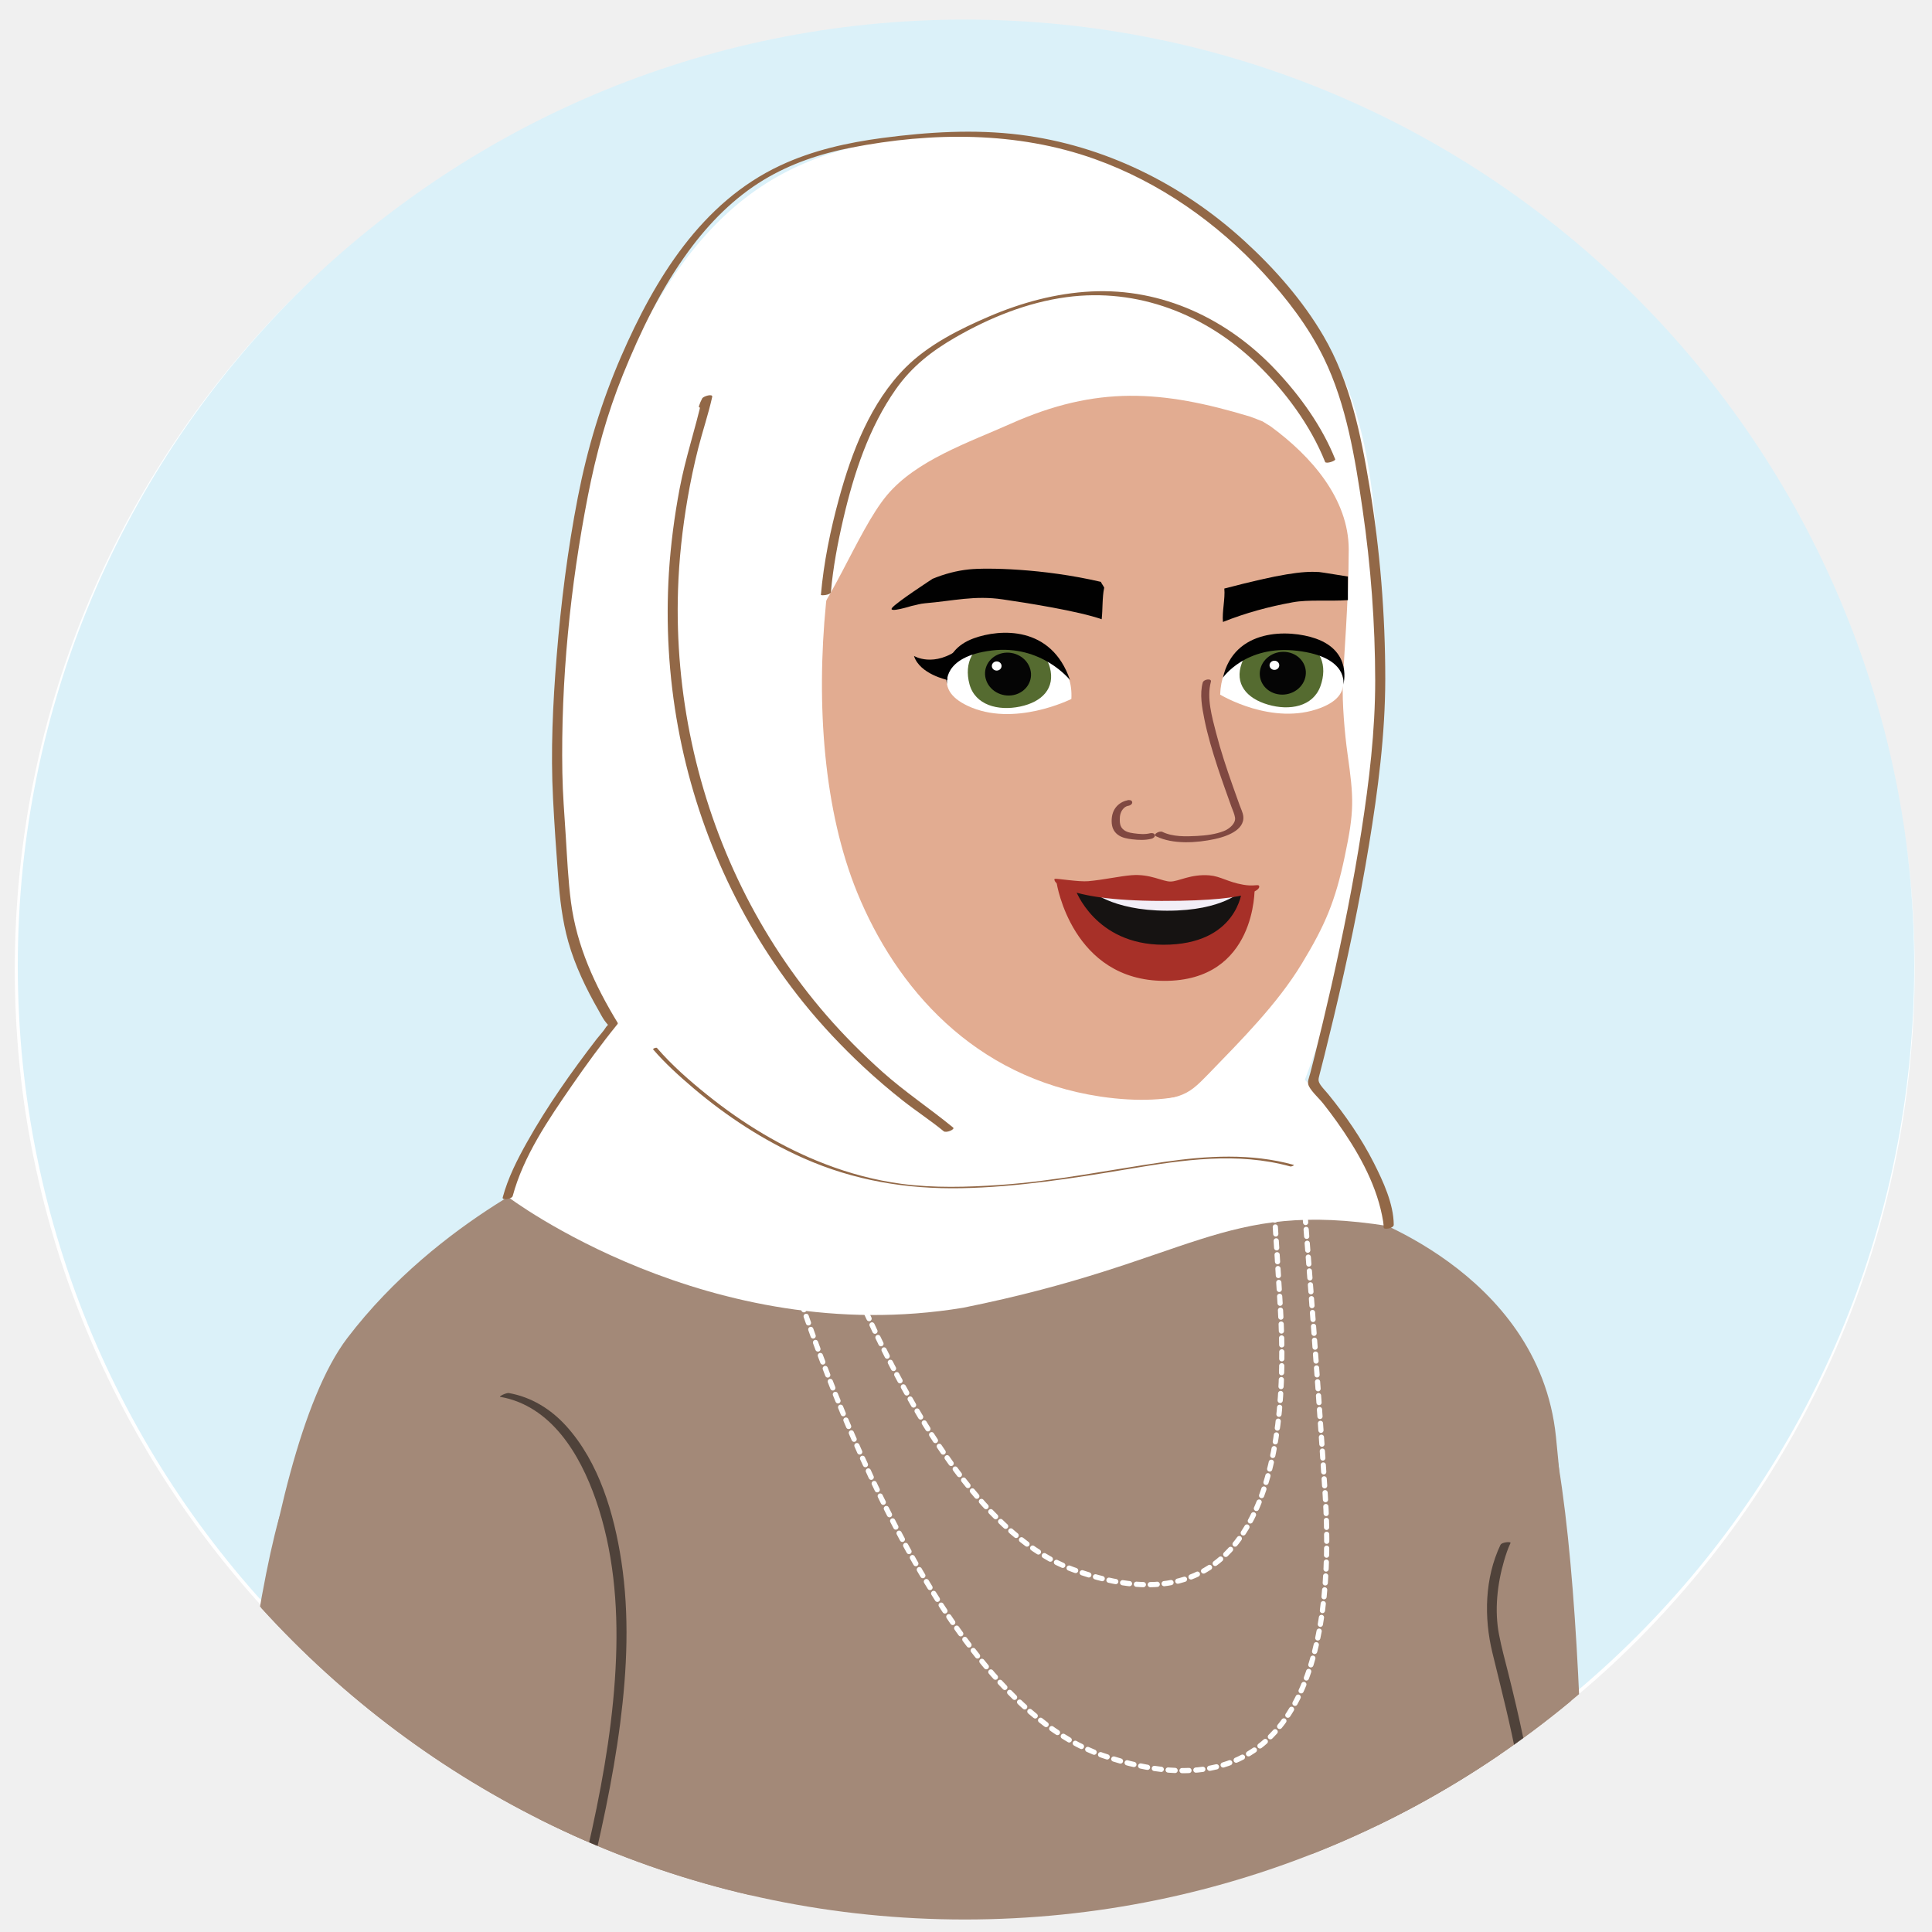
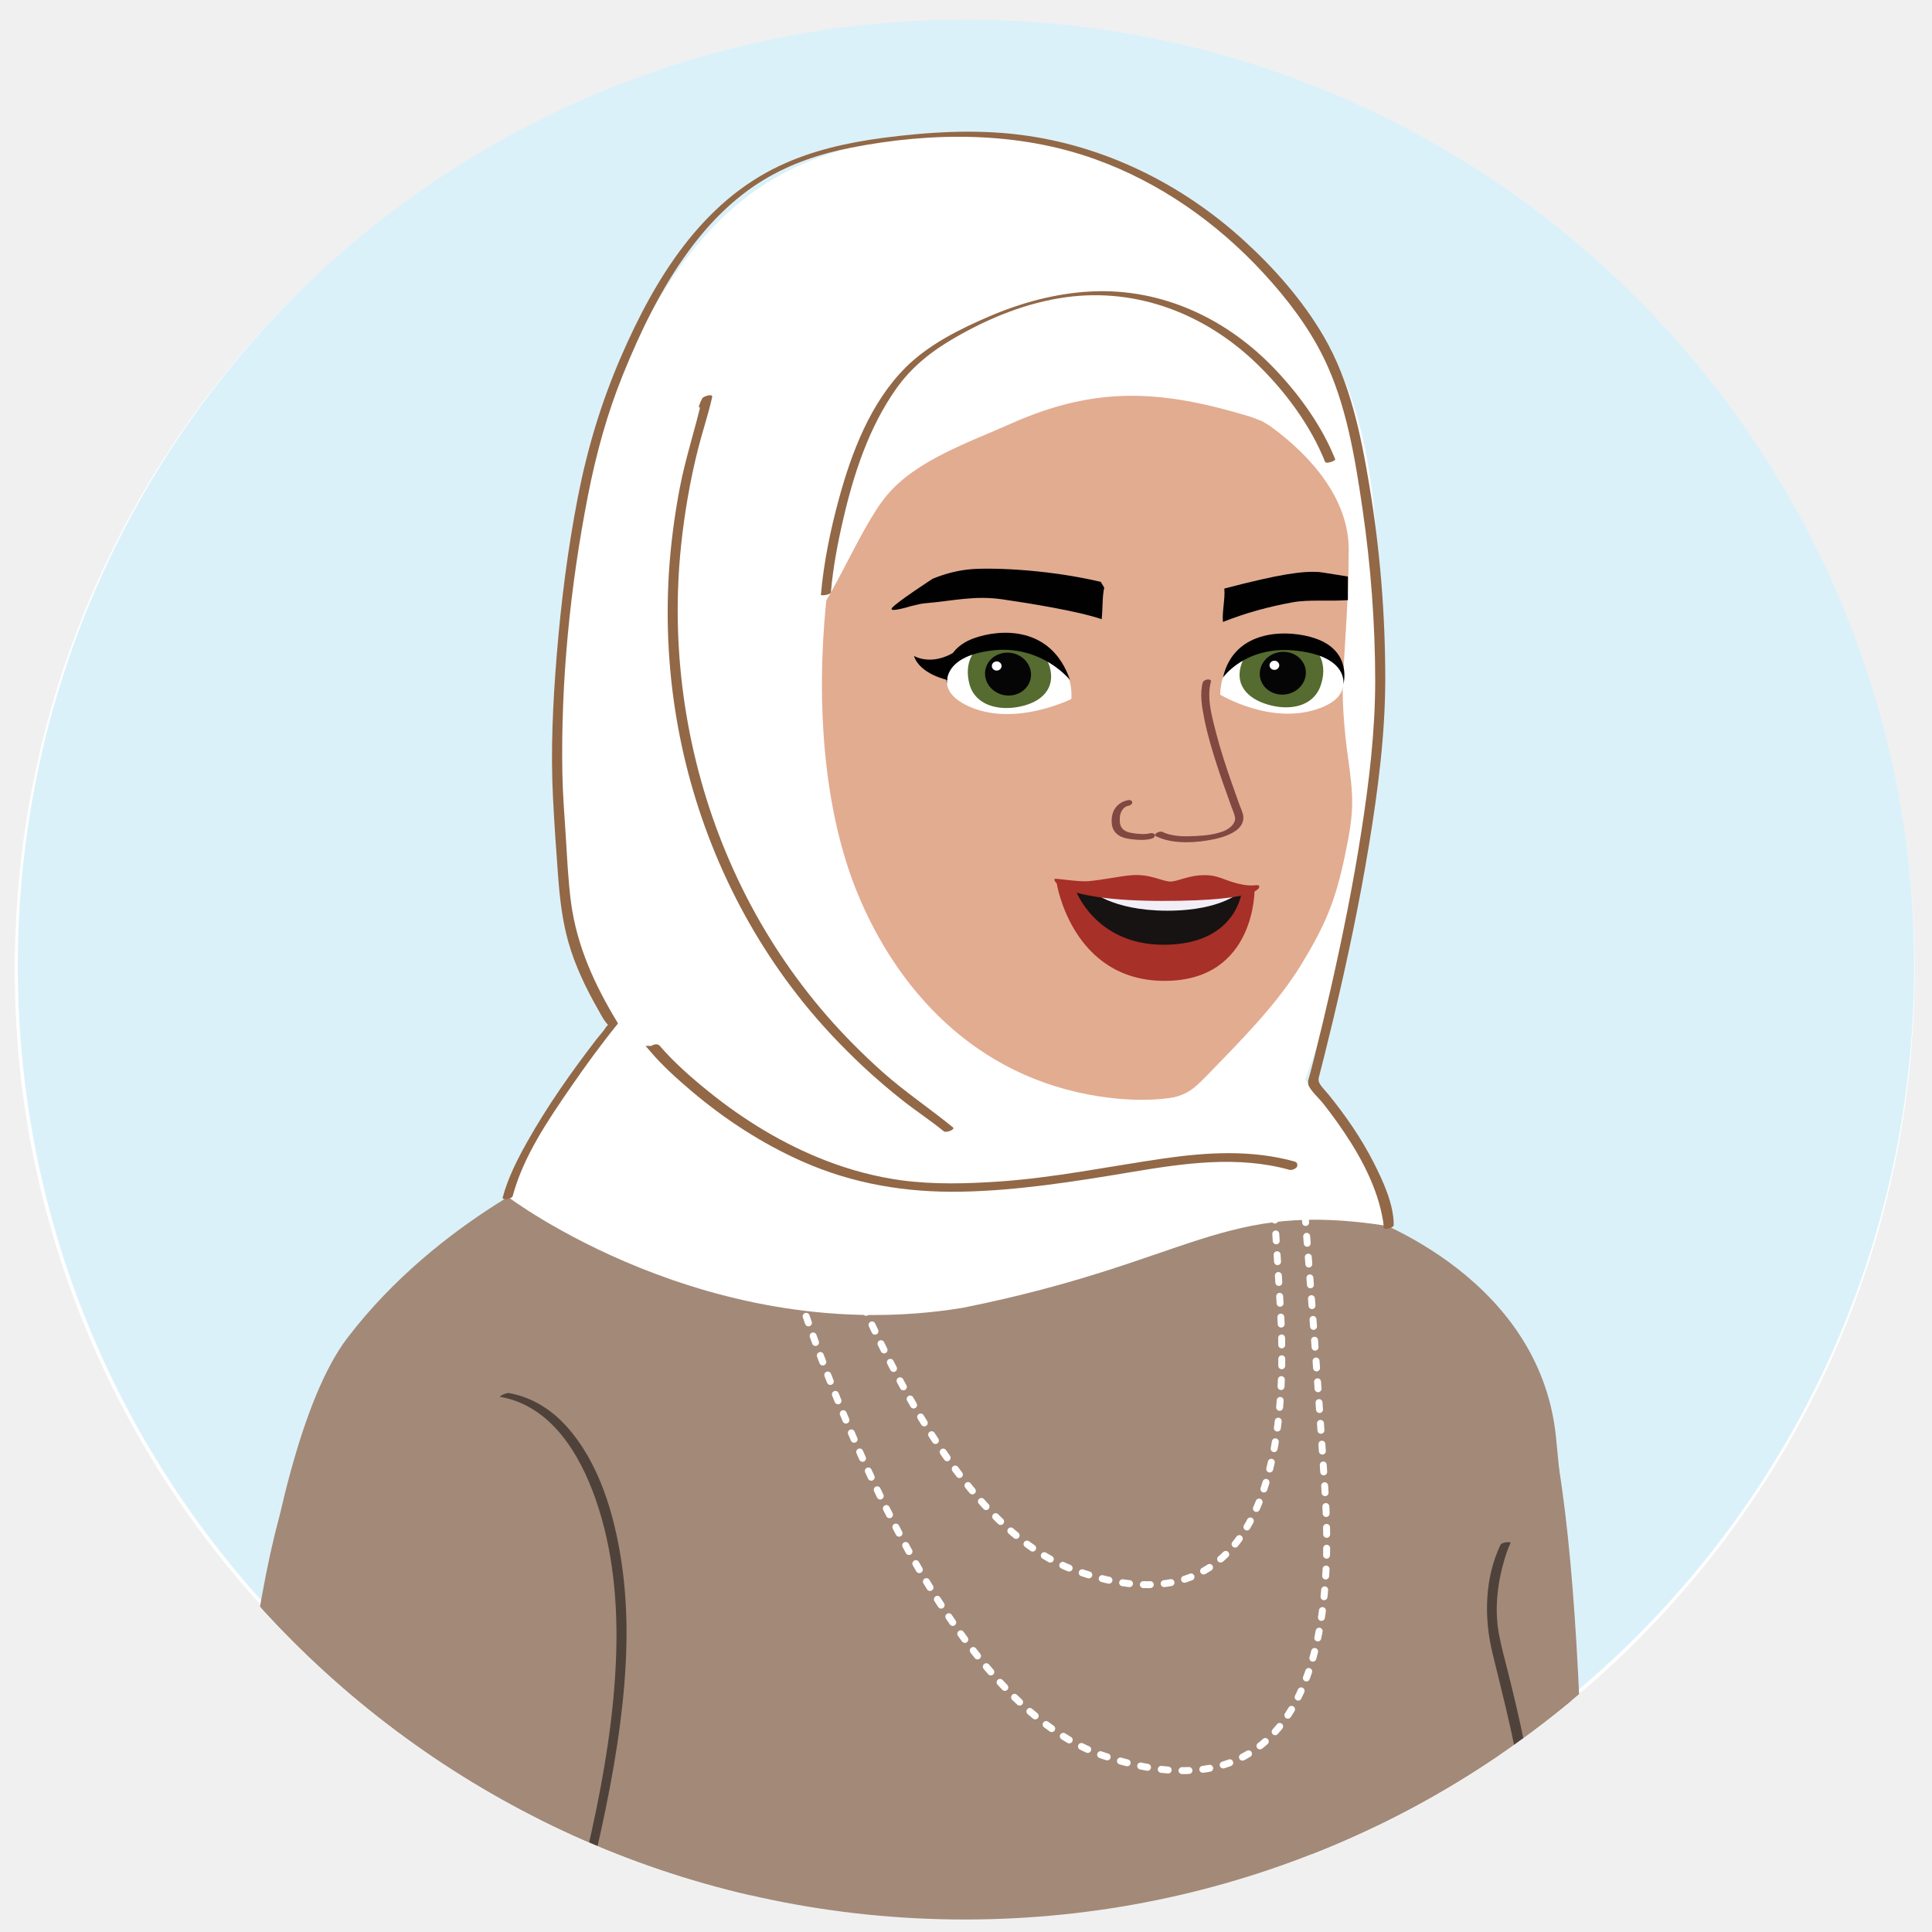
- <svg xmlns="http://www.w3.org/2000/svg" viewBox="0 0 278.14 278.14">
+ <svg xmlns="http://www.w3.org/2000/svg" id="Layer_1" data-name="Layer 1" viewBox="0 0 278.14 278.14">
  <defs>
    <style>
-       .cls-1, .cls-2, .cls-3, .cls-4 {
+       .cls-1, .cls-2, .cls-3 {
        fill: none;
+       }
+ 
+       .cls-4 {
+         fill: #050505;
      }

      .cls-5 {
        fill: #010101;
      }

      .cls-6 {
        fill: #d78a28;
      }

+       .cls-2 {
+         stroke-width: .75px;
+       }
+ 
+       .cls-2, .cls-7, .cls-3, .cls-8 {
+         stroke-miterlimit: 10;
+       }
+ 
+       .cls-2, .cls-3 {
+         stroke-linecap: round;
+       }
+ 
+       .cls-2, .cls-3, .cls-8 {
+         stroke: #fff;
+       }
+ 
+       .cls-9 {
+         fill: #804841;
+       }
+ 
      .cls-7 {
+         stroke: #926847;
+       }
+ 
+       .cls-7, .cls-10 {
+         fill: #926847;
+       }
+ 
+       .cls-11 {
+         fill: #f2eef7;
+       }
+ 
+       .cls-12 {
+         fill: #914a3b;
+       }
+ 
+       .cls-13 {
        fill: #4f423a;
      }

-       .cls-2, .cls-8, .cls-3, .cls-4 {
-         stroke: #fff;
-         stroke-miterlimit: 10;
+       .cls-14 {
+         fill: #fff;
      }

-       .cls-2, .cls-3, .cls-4 {
-         stroke-linecap: round;
-         stroke-width: .75px;
+       .cls-3 {
+         stroke-dasharray: 1 2;
      }

-       .cls-9 {
-         fill: #cdc29f;
-       }
- 
-       .cls-10 {
-         fill: #f2eef7;
-       }
- 
-       .cls-11 {
-         fill: #914a3b;
-       }
- 
-       .cls-12 {
-         fill: #804841;
-       }
- 
-       .cls-13 {
+       .cls-15 {
        fill: #e2ac91;
      }

-       .cls-14 {
-         clip-path: url(#clippath-1);
-       }
- 
-       .cls-15 {
-         fill: #050505;
-       }
- 
      .cls-16 {
-         fill: #fff;
+         fill: #161312;
      }

      .cls-17 {
-         fill: #9e8c55;
+         fill: #241f20;
      }

      .cls-8 {
        fill: #dbf1f9;
        stroke-width: .5px;
      }

-       .cls-3 {
-         stroke-dasharray: 1 1;
-       }
- 
      .cls-18 {
-         fill: #926847;
-       }
- 
-       .cls-4 {
-         stroke-dasharray: 1 1;
+         fill: #a73028;
      }

      .cls-19 {
-         fill: #dc9c78;
+         fill: #a38978;
      }

      .cls-20 {
-         fill: #241f20;
+         clip-path: url(#clippath);
      }

      .cls-21 {
        fill: #556b30;
      }
- 
-       .cls-22 {
-         fill: #a73028;
-       }
- 
-       .cls-23 {
-         clip-path: url(#clippath);
-       }
- 
-       .cls-24 {
-         fill: #a38978;
-       }
- 
-       .cls-25 {
-         fill: #161312;
-       }
    </style>
    <clipPath id="clippath">
-       <circle class="cls-1" cx="114.69" cy="-291.59" r="136.76" />
-     </clipPath>
-     <clipPath id="clippath-1">
      <circle class="cls-1" cx="138.89" cy="139.58" r="136.76" />
    </clipPath>
  </defs>
-   <g id="Layer_2" data-name="Layer 2">
-     <g class="cls-23">
-       <path class="cls-19" d="M203.4,21.38c2.34-4.78,5.07-9.48,8.18-14.04l-.02-13.26-4.29-5.04-3.84,1.37s4.81,15.53,2.64,19.29c-2.17,3.76-3.79,4.37-3.79,4.37l-3.96-2.47-4.38-23.95s0-10.9.38-13.54c.69-2.67,1.98-6.59,3.15-9.2l-1.62-14.89,20.96-.74c.34,3.39,2.14,6.66,2.26,10.61l9.43,23.99-2.72,12.75-4.96,12.3-16.45,17.84s-3.3-.01-.99-5.4Z" />
-       <path class="cls-19" d="M117.77,132.26c-1.08,4.72-2.48,13.08-2.55,17.91-.19,13.03-3.77,32.14-2.68,38.74,1.85,11.18,6.72,42.51,7.51,46.43l6.1,45.83c10.76-.1,4.37,5.12,31.84-.06.31-21.13,14.02-116.39,16.71-156.68,2.15-32.16,16.69-66.04,16.69-66.04l-79.98-4.21,8.42,69.04-2.06,9.04Z" />
-       <path class="cls-19" d="M56.04,136.6c-1.08,4.72-2.48,13.08-2.55,17.91-.19,13.03,2.18,27.53,3.27,34.14,1.85,11.18,8.53,40.03,9.32,43.95l8.26,50.18c10.76-.1,3.02,7.06,30.49,1.88.31-21.13,19.3-115.59,22-155.88,2.15-32.16,2.83-66.04,2.83-66.04l-79.98-4.21,8.42,69.04-2.06,9.04Z" />
-       <path class="cls-9" d="M205.16-70.07c-1.63-11.06-7.11-26.04-10.92-37.19-1.04-3.04-4.03-13.61-4.56-16.99-5.49,1.57-6.68,1.74-12.36,2.92-47.01,9.77-96.4,6.52-144.71,6-6.59,13.78-14.92,33.21-15.55,44.38-1.28,22.89-.46,246.75-.08,269.65.04,2.19,43.94,12.43,48.2,12.74,15.98,1.17,61.96.67,78,.15,31.52-1.02,46.43-5.86,65-17.12.51-18.49.95-74.86,1.36-93.35.81-36.1,3.17-68.98,3.49-105.09.14-15.59-2.14-39.28-2.33-54.87-.12-9.71-4.15-1.85-5.54-11.23Z" />
-       <path class="cls-19" d="M53.48,29.76c-3.6-3.93-7.55-7.65-11.82-11.14l-3.74-12.72L40.59-.15l4.07.23s-.21,16.26,2.94,19.25c3.15,2.99,4.88,3.11,4.88,3.11l3.1-3.49-2.59-24.2s-3.09-10.45-4.21-12.88c-1.42-2.36-3.76-5.76-5.63-7.93l-.26-12.95-22.72,3.46c.64,3.34-.16,6.99.84,10.82L18.76.93l6.22,11.46,8.25,10.39,20.83,12.44s3.16-.95-.59-5.46Z" />
-       <path class="cls-17" d="M135.06-255.07c6.68,16.33,12.43,33.18,16.99,50.22,2.99,11.17,5.37,22.5,5.76,34.09s-.02,22.23-.52,33.32c-.86,19.22-2.23,38.43-3.91,57.59-.35,4.05-.36,8.12-.46,12.19-.28,11.58-.55,23.16-.8,34.74-.37,16.99-.7,33.99-1,50.98-.34,19.52-.63,39.04-.84,58.56s-.34,37.91-.31,56.87c.02,15.36.12,30.73.59,46.09.26,8.62.16,17.66,1.84,26.16.16.8.32,1.64.68,2.38.19.4,1.59-.09,1.45-.39-.97-1.99-1.06-4.56-1.29-6.72-.48-4.44-.71-8.91-.91-13.37-.63-14.04-.77-28.1-.86-42.15-.11-18.29-.03-36.59.12-54.88.17-19.66.43-39.33.74-58.99.29-17.93.62-35.87.99-53.8.27-13.14.56-26.27.88-39.41.13-5.41.11-10.86.4-16.27.74-13.81,2.33-28.39,3.18-42.46.72-11.9,1.32-23.81,1.52-35.73.18-10.55.06-21.04-1.8-31.46-3.89-21.85-11.35-43.22-19.39-63.86-.54-1.38-1.07-2.75-1.63-4.12-.16-.39-1.58.06-1.45.39h0Z" />
-       <circle class="cls-17" cx="144.91" cy="18.27" r="1.72" />
-       <circle class="cls-17" cx="144.91" cy="58.98" r="1.72" />
-     </g>
-   </g>
  <g id="Layer_6" data-name="Layer 6">
-     <g class="cls-14">
-       <circle class="cls-8" cx="139.07" cy="139.07" r="136.76" />
-       <circle class="cls-1" cx="139.43" cy="138.93" r="136.76" />
-       <path class="cls-24" d="M194.97,175.54c2.74,1.08,22.27,6.41,27.71,27.19,6.86,26.2,5.34,93.6,5.59,120.41.5,53.48,8.51,69.29,6.42,122.82l-15.9,2.94s-33.44-216.55-43.21-245.65c-9.77-29.1,19.4-27.71,19.4-27.71Z" />
-       <path class="cls-24" d="M194.9,174.53s26.62,8.24,29.1,32.29c3.66,35.49,1.66,72.6,1.66,72.6l-26.86-1.07-3.89-103.82Z" />
-       <path class="cls-24" d="M213.45,331.47c.05,5.5,4.18,28.62,5.54,33.79-4.96,1.6-7.99-.81-13.15.09-22.57,3.93-45.78,1.35-67.94-3.56-18.95-4.2-37.38-10.18-55.7-16.34l.52-1.22-9.6-154.96,15.66-21.96,24.31,4.93,3.19,7.76c6.87,7.78,9.35,3.71,20.27,5.7,6.82,1.25-3.48-7.06,0-7.43,12.65-1.33,36.91-.08,35.69-3.75-1.03-3.1,17.41-4.02,18.78-3.58,9.32,3.01,3.92,15.52,11.65,18.5,0,0,12.8,10.29,14.11,36.39" />
-       <path class="cls-24" d="M206.42,326.55l-122.97-6.04-1.04,22.81-18.74,52.19s-4.97,5.17,51.62,11.43c56.59,6.27,109.05-5.5,109.05-5.5,1.32-19.34-10.88-69.97-10.88-69.97,0,0,1.31-26.13,3.21-32.74s5.45-3.42,6.82-13.52c1.37-10.1-.71-24.64-.71-24.64l-16.14-1.31-.22,67.29Z" />
-       <path class="cls-7" d="M216.02,222.39c-2.28,4.79-2.4,10.46-1.17,15.53s2.66,10.57,3.64,15.94c2.58,14.17,3.45,30.71-5.12,43.14-1.12,1.63-2.41,3.15-3.82,4.54-.65.64-1.33,1.26-2.04,1.84-.35.29-.68.45-.8.85-.2.64-.09,1.55-.12,2.2-.08,1.52-.14,3.04-.2,4.56-.38,10.14-.46,20.33.32,30.45.66,8.62,2.55,17.09,4.5,25.49,2.31,9.96,4.73,19.88,6.56,29.94,1.93,10.62,2.89,21.29,3.92,32.02.73,7.59,1.5,15.17,2.3,22.75.05.44.09.89.14,1.33.03.29,1.49.01,1.45-.39-.61-5.75-1.2-11.5-1.77-17.25-1.02-10.22-1.7-20.49-3.23-30.66-1.58-10.55-3.89-20.96-6.33-31.34-2.04-8.69-4.21-17.4-5.44-26.25-1.38-9.95-1.36-20.12-1.16-30.14.07-3.63.2-7.27.39-10.9.03-.59-.12-1.65.12-2.2.14-.32.83-.69,1.14-.96.77-.66,1.5-1.35,2.2-2.08,10.57-11.01,11.24-27.49,9.32-41.78-.82-6.12-2.18-12.14-3.68-18.13-.46-1.84-.97-3.68-1.33-5.55-.68-3.5-.26-7.3.74-10.7.25-.85.53-1.7.91-2.5.11-.24-1.25-.13-1.43.25h0Z" />
-       <path class="cls-24" d="M82.67,167.31s-19.46,7.98-32.67,25.32c-13.22,17.34-16.8,77.27-16.8,77.27,0,0,46.8,8.74,69.31,7.65,22.5-1.1-19.84-110.23-19.84-110.23Z" />
-       <path class="cls-24" d="M86.12,257.64l-20.46-50.72s-17.78-10.72-25.49,11.64c-6.68,23.92-12.6,99.04-11.63,114.43,1.52,24.17,3.2,55.24,17.87,133.52l17.14-.96,20.67-7.26-12.41-126.93,14.3-73.73Z" />
-       <path class="cls-7" d="M72.09,201.11c7.28,1.32,11.4,8.26,13.66,14.73,2.55,7.3,3.23,15.13,2.94,22.82-.63,16.69-5.45,32.91-9.42,49.03-2.23,9.07-3.85,18.15-5.4,27.35l-2.22,13.18c-.17,1.03-.45,2.09-.53,3.13-.04.59.09,1.18.17,1.77.86,6.58,1.89,13.16,2.59,19.77.41,3.82.7,7.65,1.04,11.48.75,8.2,1.49,16.41,2.24,24.61.89,9.75,1.77,19.49,2.66,29.24.78,8.6,1.57,17.2,2.35,25.8l1.26,13.84.06.65.3-.31c-9.69,4.97-20.49,7.41-31.33,7.92-1.61.08-3.41.32-5.02.1-.24-.03.16.27.13.02-.02-.15-.05-.3-.07-.45l-.74-4.8c-2.08-13.49-4.16-26.97-6.24-40.46-.61-3.97-1.23-7.95-1.84-11.92-.05-.33-1.51-.02-1.45.39,1.01,6.52,2.01,13.05,3.02,19.57,1.6,10.34,3.19,20.69,4.79,31.03.37,2.38.73,4.76,1.1,7.14.01.09.2.12.26.12,13.08.33,26.56-2.42,38.24-8.41.11-.06.31-.16.3-.31-.3-3.25-.59-6.51-.89-9.76l-2.17-23.82c-.89-9.76-1.78-19.52-2.66-29.28l-2.41-26.45-1.39-15.27c-.48-5.26-1.33-10.5-2.02-15.74l-.72-5.48c-.09-.67-.17-.97-.09-1.49.53-3.41,1.15-6.8,1.72-10.2,1.34-7.95,2.49-15.96,4.2-23.85,3.52-16.26,8.65-32.2,10.78-48.74.99-7.7,1.34-15.56.17-23.26-1.04-6.85-3.21-14.29-7.97-19.53-2.2-2.42-4.99-4.14-8.23-4.72-.36-.06-1.61.51-1.18.59h0Z" />
-       <path class="cls-11" d="M165.7,158.12s-6.91-1.35-10.78-1.92c-3.87-.57-10.25.36-29.24-11.84,0,0,7.2,16.8,29.68,18.05,0,0,6.76.63,10.39-.65l-.05-3.65Z" />
+     <g class="cls-20">
      <g>
-         <path class="cls-2" d="M111.95,176.65s.05.16.13.48" />
-         <path class="cls-4" d="M112.36,178.09c2.86,9.71,20.37,65.68,46.39,74.63,28.51,9.81,33.44-15.23,32.04-37.45-1.25-19.74-3.19-44.04-3.61-49.21" />
-         <path class="cls-2" d="M187.15,165.55c-.03-.32-.04-.49-.04-.49" />
+         <circle class="cls-8" cx="139.07" cy="139.07" r="136.76" />
+         <circle class="cls-1" cx="139.43" cy="138.93" r="136.76" />
+         <path class="cls-19" d="M194.97,175.54c2.74,1.08,22.27,6.41,27.71,27.19,6.86,26.2,5.34,93.6,5.59,120.41.5,53.48,8.51,69.29,6.42,122.82l-15.9,2.94s-33.44-216.55-43.21-245.65c-9.77-29.1,19.4-27.71,19.4-27.71h0Z" />
+         <path class="cls-19" d="M194.9,174.53s26.62,8.24,29.1,32.29c3.66,35.49,1.66,72.6,1.66,72.6l-26.86-1.07-3.89-103.82h-.01Z" />
+         <path class="cls-19" d="M213.45,331.47c.05,5.5,4.18,28.62,5.54,33.79-4.96,1.6-7.99-.81-13.15.09-22.57,3.93-45.78,1.35-67.94-3.56-18.95-4.2-37.38-10.18-55.7-16.34l.52-1.22-9.6-154.96,15.66-21.96,24.31,4.93,3.19,7.76c6.87,7.78,9.35,3.71,20.27,5.7,6.82,1.25-3.48-7.06,0-7.43,12.65-1.33,36.91-.08,35.69-3.75-1.03-3.1,17.41-4.02,18.78-3.58,9.32,3.01,3.92,15.52,11.65,18.5,0,0,12.8,10.29,14.11,36.39" />
+         <path class="cls-19" d="M206.42,326.55l-122.97-6.04-1.04,22.81-18.74,52.19s-4.97,5.17,51.62,11.43c56.59,6.27,109.05-5.5,109.05-5.5,1.32-19.34-10.88-69.97-10.88-69.97,0,0,1.31-26.13,3.21-32.74s5.45-3.42,6.82-13.52c1.37-10.1-.71-24.64-.71-24.64l-16.14-1.31-.22,67.29h0Z" />
+         <path class="cls-13" d="M216.02,222.39c-2.28,4.79-2.4,10.46-1.17,15.53s2.66,10.57,3.64,15.94c2.58,14.17,3.45,30.71-5.12,43.14-1.12,1.63-2.41,3.15-3.82,4.54-.65.64-1.33,1.26-2.04,1.84-.35.29-.68.45-.8.85-.2.64-.09,1.55-.12,2.2-.08,1.52-.14,3.04-.2,4.56-.38,10.14-.46,20.33.32,30.45.66,8.62,2.55,17.09,4.5,25.49,2.31,9.96,4.73,19.88,6.56,29.94,1.93,10.62,2.89,21.29,3.92,32.02.73,7.59,1.5,15.17,2.3,22.75.05.44.09.89.14,1.33.03.29,1.49.01,1.45-.39-.61-5.75-1.2-11.5-1.77-17.25-1.02-10.22-1.7-20.49-3.23-30.66-1.58-10.55-3.89-20.96-6.33-31.34-2.04-8.69-4.21-17.4-5.44-26.25-1.38-9.95-1.36-20.12-1.16-30.14.07-3.63.2-7.27.39-10.9.03-.59-.12-1.65.12-2.2.14-.32.83-.69,1.14-.96.77-.66,1.5-1.35,2.2-2.08,10.57-11.01,11.24-27.49,9.32-41.78-.82-6.12-2.18-12.14-3.68-18.13-.46-1.84-.97-3.68-1.33-5.55-.68-3.5-.26-7.3.74-10.7.25-.85.53-1.7.91-2.5.11-.24-1.25-.13-1.43.25h-.01Z" />
+         <path class="cls-19" d="M82.67,167.31s-19.46,7.98-32.67,25.32c-13.22,17.34-16.8,77.27-16.8,77.27,0,0,46.8,8.74,69.31,7.65,22.5-1.1-19.84-110.23-19.84-110.23h0Z" />
+         <path class="cls-19" d="M86.12,257.64l-20.46-50.72s-17.78-10.72-25.49,11.64c-6.68,23.92-12.6,99.04-11.63,114.43,1.52,24.17,3.2,55.24,17.87,133.52l17.14-.96,20.67-7.26-12.41-126.93,14.3-73.73h.01Z" />
+         <path class="cls-13" d="M72.09,201.11c7.28,1.32,11.4,8.26,13.66,14.73,2.55,7.3,3.23,15.13,2.94,22.82-.63,16.69-5.45,32.91-9.42,49.03-2.23,9.07-3.85,18.15-5.4,27.35l-2.22,13.18c-.17,1.03-.45,2.09-.53,3.13-.04.59.09,1.18.17,1.77.86,6.58,1.89,13.16,2.59,19.77.41,3.82.7,7.65,1.04,11.48.75,8.2,1.49,16.41,2.24,24.61.89,9.75,1.77,19.49,2.66,29.24.78,8.6,1.57,17.2,2.35,25.8l1.26,13.84.06.65.3-.31c-9.69,4.97-20.49,7.41-31.33,7.92-1.61.08-3.41.32-5.02.1-.24-.03.16.27.13.02-.02-.15-.05-.3-.07-.45l-.74-4.8c-2.08-13.49-4.16-26.97-6.24-40.46-.61-3.97-1.23-7.95-1.84-11.92-.05-.33-1.51-.02-1.45.39,1.01,6.52,2.01,13.05,3.02,19.57,1.6,10.34,3.19,20.69,4.79,31.03.37,2.38.73,4.76,1.1,7.14,0,.09.2.12.26.12,13.08.33,26.56-2.42,38.24-8.41.11-.06.31-.16.3-.31-.3-3.25-.59-6.51-.89-9.76l-2.17-23.82c-.89-9.76-1.78-19.52-2.66-29.28l-2.41-26.45-1.39-15.27c-.48-5.26-1.33-10.5-2.02-15.74l-.72-5.48c-.09-.67-.17-.97-.09-1.49.53-3.41,1.15-6.8,1.72-10.2,1.34-7.95,2.49-15.96,4.2-23.85,3.52-16.26,8.65-32.2,10.78-48.74.99-7.7,1.34-15.56.17-23.26-1.04-6.85-3.21-14.29-7.97-19.53-2.2-2.42-4.99-4.14-8.23-4.72-.36-.06-1.61.51-1.18.59h0v-.03Z" />
+         <path class="cls-12" d="M165.7,158.12s-6.91-1.35-10.78-1.92c-3.87-.57-10.25.36-29.24-11.84,0,0,7.2,16.8,29.68,18.05,0,0,6.76.63,10.39-.65l-.05-3.65h0Z" />
+         <g>
+           <path class="cls-2" d="M111.95,176.65s.05.16.13.48" />
+           <path class="cls-3" d="M112.36,178.09c2.86,9.71,20.37,65.68,46.39,74.63,28.51,9.81,33.44-15.23,32.04-37.45-1.25-19.74-3.19-44.04-3.61-49.21" />
+           <path class="cls-2" d="M187.15,165.55c-.03-.32-.04-.49-.04-.49" />
+         </g>
+         <g>
+           <path class="cls-2" d="M110.76,149.89s.04.16.13.48" />
+           <path class="cls-3" d="M111.15,151.33c2.68,9.73,19.01,65.67,43.29,74.62,26.61,9.81,31.21-15.23,29.9-37.45-1.16-19.74-2.97-44.02-3.36-49.2" />
+           <path class="cls-2" d="M180.94,138.79c-.02-.32-.04-.49-.04-.49" />
+         </g>
+         <path class="cls-14" d="M194.2,56.36c3.7,10.04,4.28,21.6,4.45,35.92.56,22.09-3.31,44.06-11.36,64.64l-20.06,14-5.83-9.43c14.2-17.55,26.03-25.68,26.68-48.26.15-5.2,3.96-30.97,3.83-31.66-2.41-13.72-.99-10.15-9.64-17.11-7.06-5.64-28.23-2.04-34.96-.28-5.94,1.54-13.87.38-21.62,13.88-5.12,9.02-7.66,4.87-9.99,20.61l-6.79-58.17,37.04-8.53,25.28,4.97c10.53,2,19.25,9.37,22.97,19.42Z" />
+         <path class="cls-15" d="M193.31,98.33c.13-3.25.85-11.73.86-19.24h0c-.02-7.26-5.35-13.4-11.28-17.73l-1.12-.69c-.06-.04-1.72-.67-1.79-.69-12.7-3.84-22.1-4.5-34.49,1.03-6.05,2.7-13.55,5.23-17.78,10.26-4.4,5.23-8.5,17.38-13.86,21.86-.7-5.81,5.52-16.99,5.44-22.25.01.87.04,1.4.04,1.4-6.53,5.66-8.8,16.89-8.48,20.73.32,3.85-.53,12.19-.53,12.19-1.12-1.39-3.57-4.37-4.26-5.97-.69-1.4-1.48-2.68-2.17-4.09-2.03-3.19-5.13-2.61-7.45-.52l-.38.68c-5.45,5.85,3.27,20.16,5.83,24.32-.22,2,4.6,12.39,11.28,5.21l1.79,6.13,10.88,13.59c8.77,8.57,21.82,14.81,35.18,14.21,9.07-.41,9.73-.82,12.92-4.11,4.84-5,9.95-10.11,13.47-15.91,3.38-5.57,4.83-9.01,6.18-15.41,1.4-6.61,1.32-8.34.4-14.86-.41-2.91-.78-7.33-.67-10.15h-.01Z" />
+         <path class="cls-6" d="M107.97,123.74c-2.08.29-3.84,1.83-4.01,3.99-.08,1.05.25,2.09.91,2.91.52.65,1.12,1,1.91,1.23,1.44.42,2.94.16,4.16-.71.15-.11-.21-.07-.28-.02-1.14.82-2.49.96-3.81.51-.64-.22-1.11-.52-1.55-1.04-1.22-1.42-1.3-3.53-.21-5.06.67-.93,1.69-1.51,2.82-1.66.15-.02.32-.19.06-.15h0Z" />
+         <path class="cls-5" d="M121.08,70.07l-2.72,7.32c-3.16,8.48-5.07,17.41-5.68,26.47l-.17,2.59c-.05.74-.98,1.01-1.39.4l-5.13-7.6s-1.9-27.87,15.11-29.17h-.02Z" />
+         <path class="cls-17" d="M104.01,105.38c-1.59.77-2.04,2.68-2.22,4.29-.19,1.77,0,3.35.81,4.98.54,1.09,1.94,3.38,3.49,2.82,1.38-.5,1.06-2.3.66-3.34-.31-.81-.75-1.57-.98-2.4-.34-1.24.4-1.67,1.61-1.72.03,0,.29-.06.26-.12-1.37-2.91-2.89-5.91-4.88-8.45-.87-1.11-2.05-2.29-3.61-1.97-1.89.39-2.28,2.69-2.3,4.3-.02,2.42.8,4.99,2.19,6.98.06.09.39-.06.36-.1-.89-1.28-1.52-2.82-1.88-4.34-.43-1.8-.82-5.45,1.17-6.57,1.78-1,3.5,1.45,4.32,2.62,1.03,1.47,1.92,3.05,2.76,4.63.52.98,1.03,1.97,1.5,2.97l.26-.12c-.92.04-2.29.22-2.24,1.41.06,1.36,1.11,2.58,1.38,3.91.13.66.12,1.6-.49,2.05-.84.63-2.04-.82-2.47-1.39-1.04-1.41-1.69-3.19-1.66-4.94s.27-4.56,2.14-5.47c.21-.1-.12-.08-.21-.04h.03Z" />
+         <path class="cls-5" d="M158.97,84.65c.02-.12-.48-.76-.47-.88-8.45-1.97-16.57-2.05-18.96-1.8-1.81.18-3.58.66-5.27,1.35,0,0-5.26,3.42-5.85,4.2-.59.78,2.8-.28,2.8-.28.72-.14,1.22-.33,1.96-.39,4.05-.34,7.14-1.16,11.17-.56,3.46.5,10.96,1.69,14.25,2.86.16-1.32.07-3.2.36-4.5h0Z" />
+         <path class="cls-5" d="M194.05,83c-.25-.03-3.89-.64-4.16-.65-2.36-.15-5.53.26-13.63,2.38.14,1.46-.34,3.34-.2,4.81,3.27-1.3,6.57-2.2,10.04-2.83,2.31-.42,5.2-.12,7.95-.31v-3.4h0Z" />
+         <path class="cls-18" d="M167.71,128.13c-5.74,0-15.58-.96-15.58-.96,0,0,2.2,14.02,15.5,14.04s12.99-13.37,12.99-13.37c0,0-7.17.3-12.91.29Z" />
+         <path class="cls-16" d="M167.76,128.13c-2.73,0-12.95-.08-12.95-.08,0,0,2.79,7.94,12.66,7.96,10.69.02,11.33-7.82,11.33-7.82l-11.04-.05h0Z" />
+         <path class="cls-11" d="M167.88,128.54c-2.73,0-11.02-.49-11.02-.49,0,0,2.98,3.04,11.16,3.06,8.18,0,10.78-2.93,10.78-2.93l-10.92.36Z" />
+         <path class="cls-18" d="M181.17,127.45c-.28-.07-.93.14-2.18-.08-2.25-.39-3.28-1.22-4.87-1.35-2.71-.22-4.44.89-5.62.89s-2.9-1.13-5.61-.91c-1.59.12-4.04.67-6.23.86-1.32.12-4.52-.41-4.8-.34-.39.1.54,3.15,15.36,3.18,14.82.03,14.33-2.15,13.94-2.25h0Z" />
+         <path class="cls-14" d="M200.36,175.8s-.4-10.13-16.64-24.15l.54-5.73s-3.74,15.23-25.82,11.95c-18.27-2.73-29.45-15.72-35.03-29.37-9.62-23.54-4.51-61.14,6.44-79.39,10.26-17.1,60.48,14.54,61.13,1.56,0,0-18.79-33.71-56.05-31.22-21.64,1.42-35.96,9.2-48.15,40.5-3.72,10.31-2.79,15.75-5.13,26.55-1.92,9.89-2.18,27.91-.47,40.66.68,5.46,4.21,15.79,7.04,20.31l-5.02,6.65s-7.86,8.35-10.1,18.17h0s29.02,22.01,65.55,15.98c33.33-6.71,37.11-15.58,61.27-11.75" />
+         <path class="cls-10" d="M137.21,162.32c-3.33-2.73-6.91-5.1-10.14-7.98-2.85-2.55-5.57-5.27-8.08-8.16-4.83-5.57-8.93-11.76-12.18-18.38-6.52-13.25-9.67-28.08-9.2-42.83.14-4.43.63-8.85,1.38-13.22.42-2.44.93-4.86,1.54-7.26s1.45-4.86,2-7.34c.12-.53-1.27-.11-1.44.21-.2.37-.34.72-.47,1.12-.13.43,1.3.23,1.44-.21.13-.4.27-.75.47-1.12l-1.44.21c-.97,4.35-2.41,8.56-3.24,12.95-.76,4.01-1.29,8.06-1.55,12.13-.46,7.42-.03,14.9,1.31,22.22,2.64,14.43,8.81,28.2,18.02,39.64,2.67,3.32,5.61,6.42,8.72,9.33,1.81,1.68,3.69,3.29,5.63,4.82s3.98,2.85,5.88,4.41c.36.29,1.69-.27,1.35-.54h0Z" />
+         <path class="cls-10" d="M119.62,85.24c.31-3.55.98-7.09,1.79-10.56,1.51-6.51,3.69-13.15,7.57-18.66,2.3-3.26,5.15-5.48,8.59-7.46,4.92-2.83,10.31-5.02,15.97-5.78,10.24-1.38,20.03,2.47,27.37,9.56,4.06,3.92,7.75,8.87,9.86,14.16.13.32,1.55-.14,1.45-.39-1.88-4.71-5.05-9.12-8.51-12.79-6.93-7.38-16.37-11.87-26.6-11.36-5.07.25-10.04,1.6-14.69,3.59-4.23,1.81-8.75,4.06-12.04,7.35-5.04,5.04-7.76,12.15-9.6,18.9-1.23,4.5-2.19,9.17-2.6,13.83-.01.16,1.41.03,1.45-.39h-.01Z" />
+         <path class="cls-7" d="M94.02,151.07c1.76,2.05,3.81,3.89,5.86,5.63,4.77,4.04,10.07,7.49,15.78,10.03,7.28,3.23,14.84,4.48,22.78,4.33s16.2-1.45,24.25-2.8c7.64-1.28,15.47-2.44,23.08-.33.13.04.64-.18.48-.23-6.13-1.7-12.46-1.32-18.68-.42-7.88,1.14-15.66,2.76-23.61,3.31-4.7.32-9.5.46-14.18-.16-3.79-.51-7.51-1.5-11.07-2.88-6.12-2.36-11.79-5.82-16.89-9.92-2.56-2.06-5.09-4.27-7.24-6.76-.09-.11-.64.09-.55.2h-.01Z" />
+         <path class="cls-10" d="M200.65,176.33c-.02-3.04-1.53-6.26-2.86-8.9-1.8-3.55-4.09-6.86-6.6-9.94-.34-.42-.76-.83-1.07-1.28-.41-.61-.32-.83-.16-1.48.23-.91.47-1.83.7-2.74.46-1.84.91-3.68,1.35-5.53,1.96-8.23,3.71-16.51,5.08-24.85,1.29-7.87,2.33-15.85,2.34-23.84,0-9.3-.75-18.64-2.28-27.81-1.23-7.39-2.78-15.02-6.6-21.56-2.99-5.12-7.03-9.72-11.39-13.7-8.98-8.22-20.21-13.78-32.33-15.3-6.57-.82-13.24-.4-19.78.46-5.05.67-10.08,1.79-14.71,3.96-11.37,5.31-18.09,16.38-22.92,27.5-2.85,6.57-4.86,13.23-6.23,20.26-1.47,7.55-2.43,15.21-3.05,22.88-.55,6.82-.88,13.7-.52,20.54.19,3.73.45,7.46.73,11.19.24,3.16.6,6.32,1.46,9.38.98,3.47,2.56,6.74,4.35,9.87.28.49.54,1.01.86,1.47.06.09.5.65.5.61,0,.09-.23.26-.27.34-.36.6-.9,1.15-1.33,1.7-3.64,4.73-7.12,9.65-10.04,14.86-1.42,2.53-2.76,5.17-3.51,7.98-.12.44,1.32.23,1.44-.21,1.54-5.75,5.14-11.01,8.48-15.85,2.09-3.03,4.27-6.02,6.59-8.88.05-.05.07-.11.06-.18-3.31-5.44-5.9-11.05-6.74-17.41-.41-3.15-.55-6.32-.75-9.49s-.44-6.07-.49-9.11c-.23-13.31,1.13-26.85,3.68-39.91,1.17-5.98,2.75-11.77,5.04-17.42,2.53-6.24,5.5-12.4,9.49-17.84,2.95-4.02,6.51-7.63,10.8-10.22,3.86-2.33,8.15-3.76,12.56-4.62,11.6-2.27,23.89-2.37,35.11,1.65,9.29,3.33,17.55,9.14,24.22,16.37,3.4,3.69,6.52,7.75,8.73,12.28,3.25,6.66,4.51,14.48,5.57,21.75,1.19,8.16,1.81,16.44,1.82,24.69,0,7.24-.87,14.49-1.98,21.63-1.17,7.53-2.68,15.02-4.36,22.45-.77,3.38-1.58,6.76-2.42,10.12-.19.76-.38,1.51-.58,2.27-.17.68-.51,1.31-.2,1.91.47.89,1.47,1.74,2.1,2.55.66.84,1.31,1.7,1.93,2.57,2.85,4.01,5.5,8.57,6.49,13.45.12.58.23,1.18.24,1.77,0,.37,1.45.12,1.45-.39h0Z" />
+         <path class="cls-9" d="M173.16,98.23c-.47,1.7-.11,3.63.23,5.32.46,2.31,1.15,4.58,1.88,6.83.63,1.93,1.33,3.85,2.01,5.76.18.49.44,1.04.52,1.56.13.82-.77,1.6-1.58,1.93-1.22.49-2.62.65-3.92.72-1.59.09-3.49.13-4.96-.59-.41-.2-1.45.37-.9.64,2.44,1.19,5.85.95,8.42.4,1.54-.33,4.35-1.22,4.13-3.29-.06-.53-.35-1.1-.53-1.6-.34-.95-.68-1.89-1.01-2.83-.88-2.5-1.72-5.02-2.38-7.59-.58-2.26-1.38-5.03-.74-7.35.14-.51-1.04-.37-1.17.11h0v-.02Z" />
+         <path class="cls-9" d="M162.31,115.22c-.66.12-1.29.51-1.69,1.04-.45.6-.6,1.3-.58,2.04s.25,1.38.86,1.85,1.37.59,2.09.68c.93.11,1.87.15,2.79-.08.23-.06.55-.27.47-.55s-.46-.29-.68-.24c-.76.19-1.55.11-2.32.01-.68-.09-1.38-.24-1.79-.84-.19-.29-.24-.64-.25-.98,0-.37,0-.76.14-1.11.1-.28.26-.53.48-.73s.41-.27.69-.32c.23-.04.55-.28.47-.55-.08-.29-.46-.28-.68-.24h0v.02Z" />
+         <path class="cls-14" d="M154.23,100.63s-8.29,4.16-14.97.96c-2.4-1.15-3.56-2.73-2.65-5.11,1.81-4.74,7.85-4.98,11.31-3.85,3.75,1.23,6.55,3.48,6.32,7.99h-.01Z" />
+         <g>
+           <path class="cls-21" d="M151.14,96.07c.81,3-1.09,4.98-4.28,5.65s-6.48-.22-7.29-3.22.42-5.71,3.61-6.38,7.15.95,7.96,3.95h0Z" />
+           <path class="cls-4" d="M148.33,96.37c.45,1.66-.63,3.31-2.4,3.69-1.77.37-3.57-.67-4.02-2.34-.45-1.66.63-3.31,2.4-3.69,1.77-.37,3.57.67,4.02,2.34Z" />
+         </g>
+         <path class="cls-14" d="M175.66,100s7.52,4.58,14.46,1.91c2.49-.96,3.79-2.44,3.09-4.89-1.38-4.87-7.38-5.57-10.93-4.72-3.85.93-6.45,3.17-6.62,7.69h0Z" />
+         <g>
+           <path class="cls-21" d="M178.77,95.48c-1.07,2.93.64,5.05,3.77,5.96,3.12.92,6.48.29,7.55-2.64s.09-5.72-3.04-6.64c-3.12-.92-7.21.39-8.28,3.32h0Z" />
+           <path class="cls-4" d="M181.54,96c-.59,1.62.33,3.35,2.07,3.86,1.73.51,3.62-.39,4.21-2.02.59-1.62-.33-3.35-2.07-3.86-1.73-.51-3.62.39-4.21,2.02Z" />
+         </g>
+         <ellipse class="cls-14" cx="143.49" cy="95.88" rx=".7" ry=".66" />
+         <path class="cls-5" d="M154.05,97.91s-4.06-5.15-11.28-4.26-6.42,4.88-6.42,4.88c0,0-1.33-4.76,3.85-6.64,3.72-1.35,11.17-1.88,13.85,6.03h0Z" />
+         <path class="cls-5" d="M176.04,97.59s3.26-4.79,10.72-3.9,6.63,4.88,6.63,4.88c0,0,1.38-4.76-3.97-6.64-3.85-1.35-11.76-1.51-13.37,5.67h-.01Z" />
+         <path class="cls-5" d="M136.4,97.89s-3.99-.83-4.82-3.46c0,0,2.88,1.78,6.69-1.15,0,0-1.89,2.86-1.88,3.74v.87h.01Z" />
+         <ellipse class="cls-14" cx="183.47" cy="95.78" rx=".7" ry=".66" />
      </g>
-       <g>
-         <path class="cls-2" d="M110.76,149.89s.04.16.13.48" />
-         <path class="cls-3" d="M111.15,151.33c2.68,9.73,19.01,65.67,43.29,74.62,26.61,9.81,31.21-15.23,29.9-37.45-1.16-19.74-2.97-44.02-3.36-49.2" />
-         <path class="cls-2" d="M180.94,138.79c-.02-.32-.04-.49-.04-.49" />
-       </g>
-       <path class="cls-16" d="M194.2,56.36c3.7,10.04,4.28,21.6,4.45,35.92.56,22.09-3.31,44.06-11.36,64.64l-20.06,14-5.83-9.43c14.2-17.55,26.03-25.68,26.68-48.26.15-5.2,3.96-30.97,3.83-31.66-2.41-13.72-.99-10.15-9.64-17.11-7.06-5.64-28.23-2.04-34.96-.28-5.94,1.54-13.87.38-21.62,13.88-5.12,9.02-7.66,4.87-9.99,20.61l-6.79-58.17,37.04-8.53,25.28,4.97c10.53,2,19.25,9.37,22.97,19.42Z" />
-       <path class="cls-13" d="M193.31,98.33c.13-3.25.85-11.73.86-19.24h0c-.02-7.26-5.35-13.4-11.28-17.73l-1.12-.69c-.06-.04-1.72-.67-1.79-.69-12.7-3.84-22.1-4.5-34.49,1.03-6.05,2.7-13.55,5.23-17.78,10.26-4.4,5.23-8.5,17.38-13.86,21.86-.7-5.81,5.52-16.99,5.44-22.25.01.87.04,1.4.04,1.4-6.53,5.66-8.8,16.89-8.48,20.73.32,3.85-.53,12.19-.53,12.19-1.12-1.39-3.57-4.37-4.26-5.97-.69-1.4-1.48-2.68-2.17-4.09-2.03-3.19-5.13-2.61-7.45-.52l-.38.68c-5.45,5.85,3.27,20.16,5.83,24.32-.22,2,4.6,12.39,11.28,5.21l1.79,6.13,10.88,13.59c8.77,8.57,21.82,14.81,35.18,14.21,9.07-.41,9.73-.82,12.92-4.11,4.84-5,9.95-10.11,13.47-15.91,3.38-5.57,4.83-9.01,6.18-15.41,1.4-6.61,1.32-8.34.4-14.86-.41-2.91-.78-7.33-.67-10.15Z" />
-       <path class="cls-6" d="M107.97,123.74c-2.08.29-3.84,1.83-4.01,3.99-.08,1.05.25,2.09.91,2.91.52.65,1.12,1,1.91,1.23,1.44.42,2.94.16,4.16-.71.15-.11-.21-.07-.28-.02-1.14.82-2.49.96-3.81.51-.64-.22-1.11-.52-1.55-1.04-1.22-1.42-1.3-3.53-.21-5.06.67-.93,1.69-1.51,2.82-1.66.15-.02.32-.19.06-.15h0Z" />
-       <path class="cls-5" d="M121.08,70.07l-2.72,7.32c-3.16,8.48-5.07,17.41-5.68,26.47l-.17,2.59c-.05.74-.98,1.01-1.39.4l-5.13-7.6s-1.9-27.87,15.11-29.17Z" />
-       <path class="cls-20" d="M104.01,105.38c-1.59.77-2.04,2.68-2.22,4.29-.19,1.77,0,3.35.81,4.98.54,1.09,1.94,3.38,3.49,2.82,1.38-.5,1.06-2.3.66-3.34-.31-.81-.75-1.57-.98-2.4-.34-1.24.4-1.67,1.61-1.72.03,0,.29-.06.26-.12-1.37-2.91-2.89-5.91-4.88-8.45-.87-1.11-2.05-2.29-3.61-1.97-1.89.39-2.28,2.69-2.3,4.3-.02,2.42.8,4.99,2.19,6.98.06.09.39-.06.36-.1-.89-1.28-1.52-2.82-1.88-4.34-.43-1.8-.82-5.45,1.17-6.57,1.78-1,3.5,1.45,4.32,2.62,1.03,1.47,1.92,3.05,2.76,4.63.52.98,1.03,1.97,1.5,2.97l.26-.12c-.92.04-2.29.22-2.24,1.41.06,1.36,1.11,2.58,1.38,3.91.13.66.12,1.6-.49,2.05-.84.63-2.04-.82-2.47-1.39-1.04-1.41-1.69-3.19-1.66-4.94s.27-4.56,2.14-5.47c.21-.1-.12-.08-.21-.04h0Z" />
-       <path class="cls-5" d="M158.97,84.65c.02-.12-.48-.76-.47-.88-8.45-1.97-16.57-2.05-18.96-1.8-1.81.18-3.58.66-5.27,1.35,0,0-5.26,3.42-5.85,4.2-.59.78,2.8-.28,2.8-.28.72-.14,1.22-.33,1.96-.39,4.05-.34,7.14-1.16,11.17-.56,3.46.5,10.96,1.69,14.25,2.86.16-1.32.07-3.2.36-4.5Z" />
-       <path class="cls-5" d="M194.05,83c-.25-.03-3.89-.64-4.16-.65-2.36-.15-5.53.26-13.63,2.38.14,1.46-.34,3.34-.2,4.81,3.27-1.3,6.57-2.2,10.04-2.83,2.31-.42,5.2-.12,7.95-.31v-3.4Z" />
-       <path class="cls-22" d="M167.71,128.13c-5.74,0-15.58-.96-15.58-.96,0,0,2.2,14.02,15.5,14.04,13.3.02,12.99-13.37,12.99-13.37,0,0-7.17.3-12.91.29Z" />
-       <path class="cls-25" d="M167.76,128.13c-2.73,0-12.95-.08-12.95-.08,0,0,2.79,7.94,12.66,7.96,10.69.02,11.33-7.82,11.33-7.82l-11.04-.05Z" />
-       <path class="cls-10" d="M167.88,128.54c-2.73,0-11.02-.49-11.02-.49,0,0,2.98,3.04,11.16,3.06,8.18.01,10.78-2.93,10.78-2.93l-10.92.36Z" />
-       <path class="cls-22" d="M181.17,127.45c-.28-.07-.93.14-2.18-.08-2.25-.39-3.28-1.22-4.87-1.35-2.71-.22-4.44.89-5.62.89-1.18,0-2.9-1.13-5.61-.91-1.59.12-4.04.67-6.23.86-1.32.12-4.52-.41-4.8-.34-.39.1.54,3.15,15.36,3.18,14.82.03,14.33-2.15,13.94-2.25Z" />
-       <path class="cls-16" d="M200.36,175.8s-.4-10.13-16.64-24.15l.54-5.73s-3.74,15.23-25.82,11.95c-18.27-2.73-29.45-15.72-35.03-29.37-9.62-23.54-4.51-61.14,6.44-79.39,10.26-17.1,60.48,14.54,61.13,1.56,0,0-18.79-33.71-56.05-31.22-21.64,1.42-35.96,9.2-48.15,40.5-3.72,10.31-2.79,15.75-5.13,26.55-1.92,9.89-2.18,27.91-.47,40.66.68,5.46,4.21,15.79,7.04,20.31l-5.02,6.65s-7.86,8.35-10.1,18.17h0s29.02,22.01,65.55,15.98c33.33-6.71,37.11-15.58,61.27-11.75" />
-       <path class="cls-18" d="M137.21,162.32c-3.33-2.73-6.91-5.1-10.14-7.98-2.85-2.55-5.57-5.27-8.08-8.16-4.83-5.57-8.93-11.76-12.18-18.38-6.52-13.25-9.67-28.08-9.2-42.83.14-4.43.63-8.85,1.38-13.22.42-2.44.93-4.86,1.54-7.26s1.45-4.86,2-7.34c.12-.53-1.27-.11-1.44.21-.2.37-.34.72-.47,1.12-.13.43,1.3.23,1.44-.21.13-.4.27-.75.47-1.12l-1.44.21c-.97,4.35-2.41,8.56-3.24,12.95-.76,4.01-1.29,8.06-1.55,12.13-.46,7.42-.03,14.9,1.31,22.22,2.64,14.43,8.81,28.2,18.02,39.64,2.67,3.32,5.61,6.42,8.72,9.33,1.81,1.68,3.69,3.29,5.63,4.82s3.98,2.85,5.88,4.41c.36.29,1.69-.27,1.35-.54h0Z" />
-       <path class="cls-18" d="M119.62,85.24c.31-3.55.98-7.09,1.79-10.56,1.51-6.51,3.69-13.15,7.57-18.66,2.3-3.26,5.15-5.48,8.59-7.46,4.92-2.83,10.31-5.02,15.97-5.78,10.24-1.38,20.03,2.47,27.37,9.56,4.06,3.92,7.75,8.87,9.86,14.16.13.32,1.55-.14,1.45-.39-1.88-4.71-5.05-9.12-8.51-12.79-6.93-7.38-16.37-11.87-26.6-11.36-5.07.25-10.04,1.6-14.69,3.59-4.23,1.81-8.75,4.06-12.04,7.35-5.04,5.04-7.76,12.15-9.6,18.9-1.23,4.5-2.19,9.17-2.6,13.83-.01.16,1.41.03,1.45-.39h0Z" />
-       <path class="cls-18" d="M94.02,151.07c1.76,2.05,3.81,3.89,5.86,5.63,4.77,4.04,10.07,7.49,15.78,10.03,7.28,3.23,14.84,4.48,22.78,4.33s16.2-1.45,24.25-2.8c7.64-1.28,15.47-2.44,23.08-.33.13.04.64-.18.48-.23-6.13-1.7-12.46-1.32-18.68-.42-7.88,1.14-15.66,2.76-23.61,3.31-4.7.32-9.5.46-14.18-.16-3.79-.51-7.51-1.5-11.07-2.88-6.12-2.36-11.79-5.82-16.89-9.92-2.56-2.06-5.09-4.27-7.24-6.76-.09-.11-.64.09-.55.2h0Z" />
-       <path class="cls-18" d="M200.65,176.33c-.02-3.04-1.53-6.26-2.86-8.9-1.8-3.55-4.09-6.86-6.6-9.94-.34-.42-.76-.83-1.07-1.28-.41-.61-.32-.83-.16-1.48.23-.91.47-1.83.7-2.74.46-1.84.91-3.68,1.35-5.53,1.96-8.23,3.71-16.51,5.08-24.85,1.29-7.87,2.33-15.85,2.34-23.84,0-9.3-.75-18.64-2.28-27.81-1.23-7.39-2.78-15.02-6.6-21.56-2.99-5.12-7.03-9.72-11.39-13.7-8.98-8.22-20.21-13.78-32.33-15.3-6.57-.82-13.24-.4-19.78.46-5.05.67-10.08,1.79-14.71,3.96-11.37,5.31-18.09,16.38-22.92,27.5-2.85,6.57-4.86,13.23-6.23,20.26-1.47,7.55-2.43,15.21-3.05,22.88-.55,6.82-.88,13.7-.52,20.54.19,3.73.45,7.46.73,11.19.24,3.16.6,6.32,1.46,9.38.98,3.47,2.56,6.74,4.35,9.87.28.49.54,1.01.86,1.47.06.09.5.65.5.61,0,.09-.23.26-.27.34-.36.6-.9,1.15-1.33,1.7-3.64,4.73-7.12,9.65-10.04,14.86-1.42,2.53-2.76,5.17-3.51,7.98-.12.44,1.32.23,1.44-.21,1.54-5.75,5.14-11.01,8.48-15.85,2.09-3.03,4.27-6.02,6.59-8.88.05-.05.07-.11.06-.18-3.31-5.44-5.9-11.05-6.74-17.41-.41-3.15-.55-6.32-.75-9.49s-.44-6.07-.49-9.11c-.23-13.31,1.13-26.85,3.68-39.91,1.17-5.98,2.75-11.77,5.04-17.42,2.53-6.24,5.5-12.4,9.49-17.84,2.95-4.02,6.51-7.63,10.8-10.22,3.86-2.33,8.15-3.76,12.56-4.62,11.6-2.27,23.89-2.37,35.11,1.65,9.29,3.33,17.55,9.14,24.22,16.37,3.4,3.69,6.52,7.75,8.73,12.28,3.25,6.66,4.51,14.48,5.57,21.75,1.19,8.16,1.81,16.44,1.82,24.69,0,7.24-.87,14.49-1.98,21.63-1.17,7.53-2.68,15.02-4.36,22.45-.77,3.38-1.58,6.76-2.42,10.12-.19.76-.38,1.51-.58,2.27-.17.68-.51,1.31-.2,1.91.47.89,1.47,1.74,2.1,2.55.66.84,1.31,1.7,1.93,2.57,2.85,4.01,5.5,8.57,6.49,13.45.12.58.23,1.18.24,1.77,0,.37,1.45.12,1.45-.39h0Z" />
-       <path class="cls-12" d="M173.16,98.23c-.47,1.7-.11,3.63.23,5.32.46,2.31,1.15,4.58,1.88,6.83.63,1.93,1.33,3.85,2.01,5.76.18.49.44,1.04.52,1.56.13.82-.77,1.6-1.58,1.93-1.22.49-2.62.65-3.92.72-1.59.09-3.49.13-4.96-.59-.41-.2-1.45.37-.9.64,2.44,1.19,5.85.95,8.42.4,1.54-.33,4.35-1.22,4.13-3.29-.06-.53-.35-1.1-.53-1.6-.34-.95-.68-1.89-1.01-2.83-.88-2.5-1.72-5.02-2.38-7.59-.58-2.26-1.38-5.03-.74-7.35.14-.51-1.04-.37-1.17.11h0Z" />
-       <path class="cls-12" d="M162.31,115.22c-.66.12-1.29.51-1.69,1.04-.45.6-.6,1.3-.58,2.04s.25,1.38.86,1.85,1.37.59,2.09.68c.93.11,1.87.15,2.79-.08.23-.06.55-.27.47-.55s-.46-.29-.68-.24c-.76.19-1.55.11-2.32.01-.68-.09-1.38-.24-1.79-.84-.19-.29-.24-.64-.25-.98,0-.37,0-.76.14-1.11.1-.28.26-.53.48-.73s.41-.27.69-.32c.23-.04.55-.28.47-.55-.08-.29-.46-.28-.68-.24h0Z" />
-       <path class="cls-16" d="M154.23,100.63s-8.29,4.16-14.97.96c-2.4-1.15-3.56-2.73-2.65-5.11,1.81-4.74,7.85-4.98,11.31-3.85,3.75,1.23,6.55,3.48,6.32,7.99Z" />
-       <g>
-         <path class="cls-21" d="M151.14,96.07c.81,3-1.09,4.98-4.28,5.65-3.19.67-6.48-.22-7.29-3.22-.81-3,.42-5.71,3.61-6.38,3.19-.67,7.15.95,7.96,3.95Z" />
-         <path class="cls-15" d="M148.33,96.37c.45,1.66-.63,3.31-2.4,3.69-1.77.37-3.57-.67-4.02-2.34-.45-1.66.63-3.31,2.4-3.69,1.77-.37,3.57.67,4.02,2.34Z" />
-       </g>
-       <path class="cls-16" d="M175.66,100s7.52,4.58,14.46,1.91c2.49-.96,3.79-2.44,3.09-4.89-1.38-4.87-7.38-5.57-10.93-4.72-3.85.93-6.45,3.17-6.62,7.69Z" />
-       <g>
-         <path class="cls-21" d="M178.77,95.48c-1.07,2.93.64,5.05,3.77,5.96,3.12.92,6.48.29,7.55-2.64,1.07-2.93.09-5.72-3.04-6.64-3.12-.92-7.21.39-8.28,3.32Z" />
-         <path class="cls-15" d="M181.54,96c-.59,1.62.33,3.35,2.07,3.86,1.73.51,3.62-.39,4.21-2.02.59-1.62-.33-3.35-2.07-3.86-1.73-.51-3.62.39-4.21,2.02Z" />
-       </g>
-       <ellipse class="cls-16" cx="143.49" cy="95.88" rx=".7" ry=".66" />
-       <path class="cls-5" d="M154.05,97.91s-4.06-5.15-11.28-4.26c-7.22.89-6.42,4.88-6.42,4.88,0,0-1.33-4.76,3.85-6.64,3.72-1.35,11.17-1.88,13.85,6.03Z" />
-       <path class="cls-5" d="M176.04,97.59s3.26-4.79,10.72-3.9c7.46.89,6.63,4.88,6.63,4.88,0,0,1.38-4.76-3.97-6.64-3.85-1.35-11.76-1.51-13.37,5.67Z" />
-       <path class="cls-5" d="M136.4,97.89s-3.99-.83-4.82-3.46c0,0,2.88,1.78,6.69-1.15,0,0-1.89,2.86-1.88,3.74v.87Z" />
-       <ellipse class="cls-16" cx="183.47" cy="95.78" rx=".7" ry=".66" />
    </g>
  </g>
</svg>
